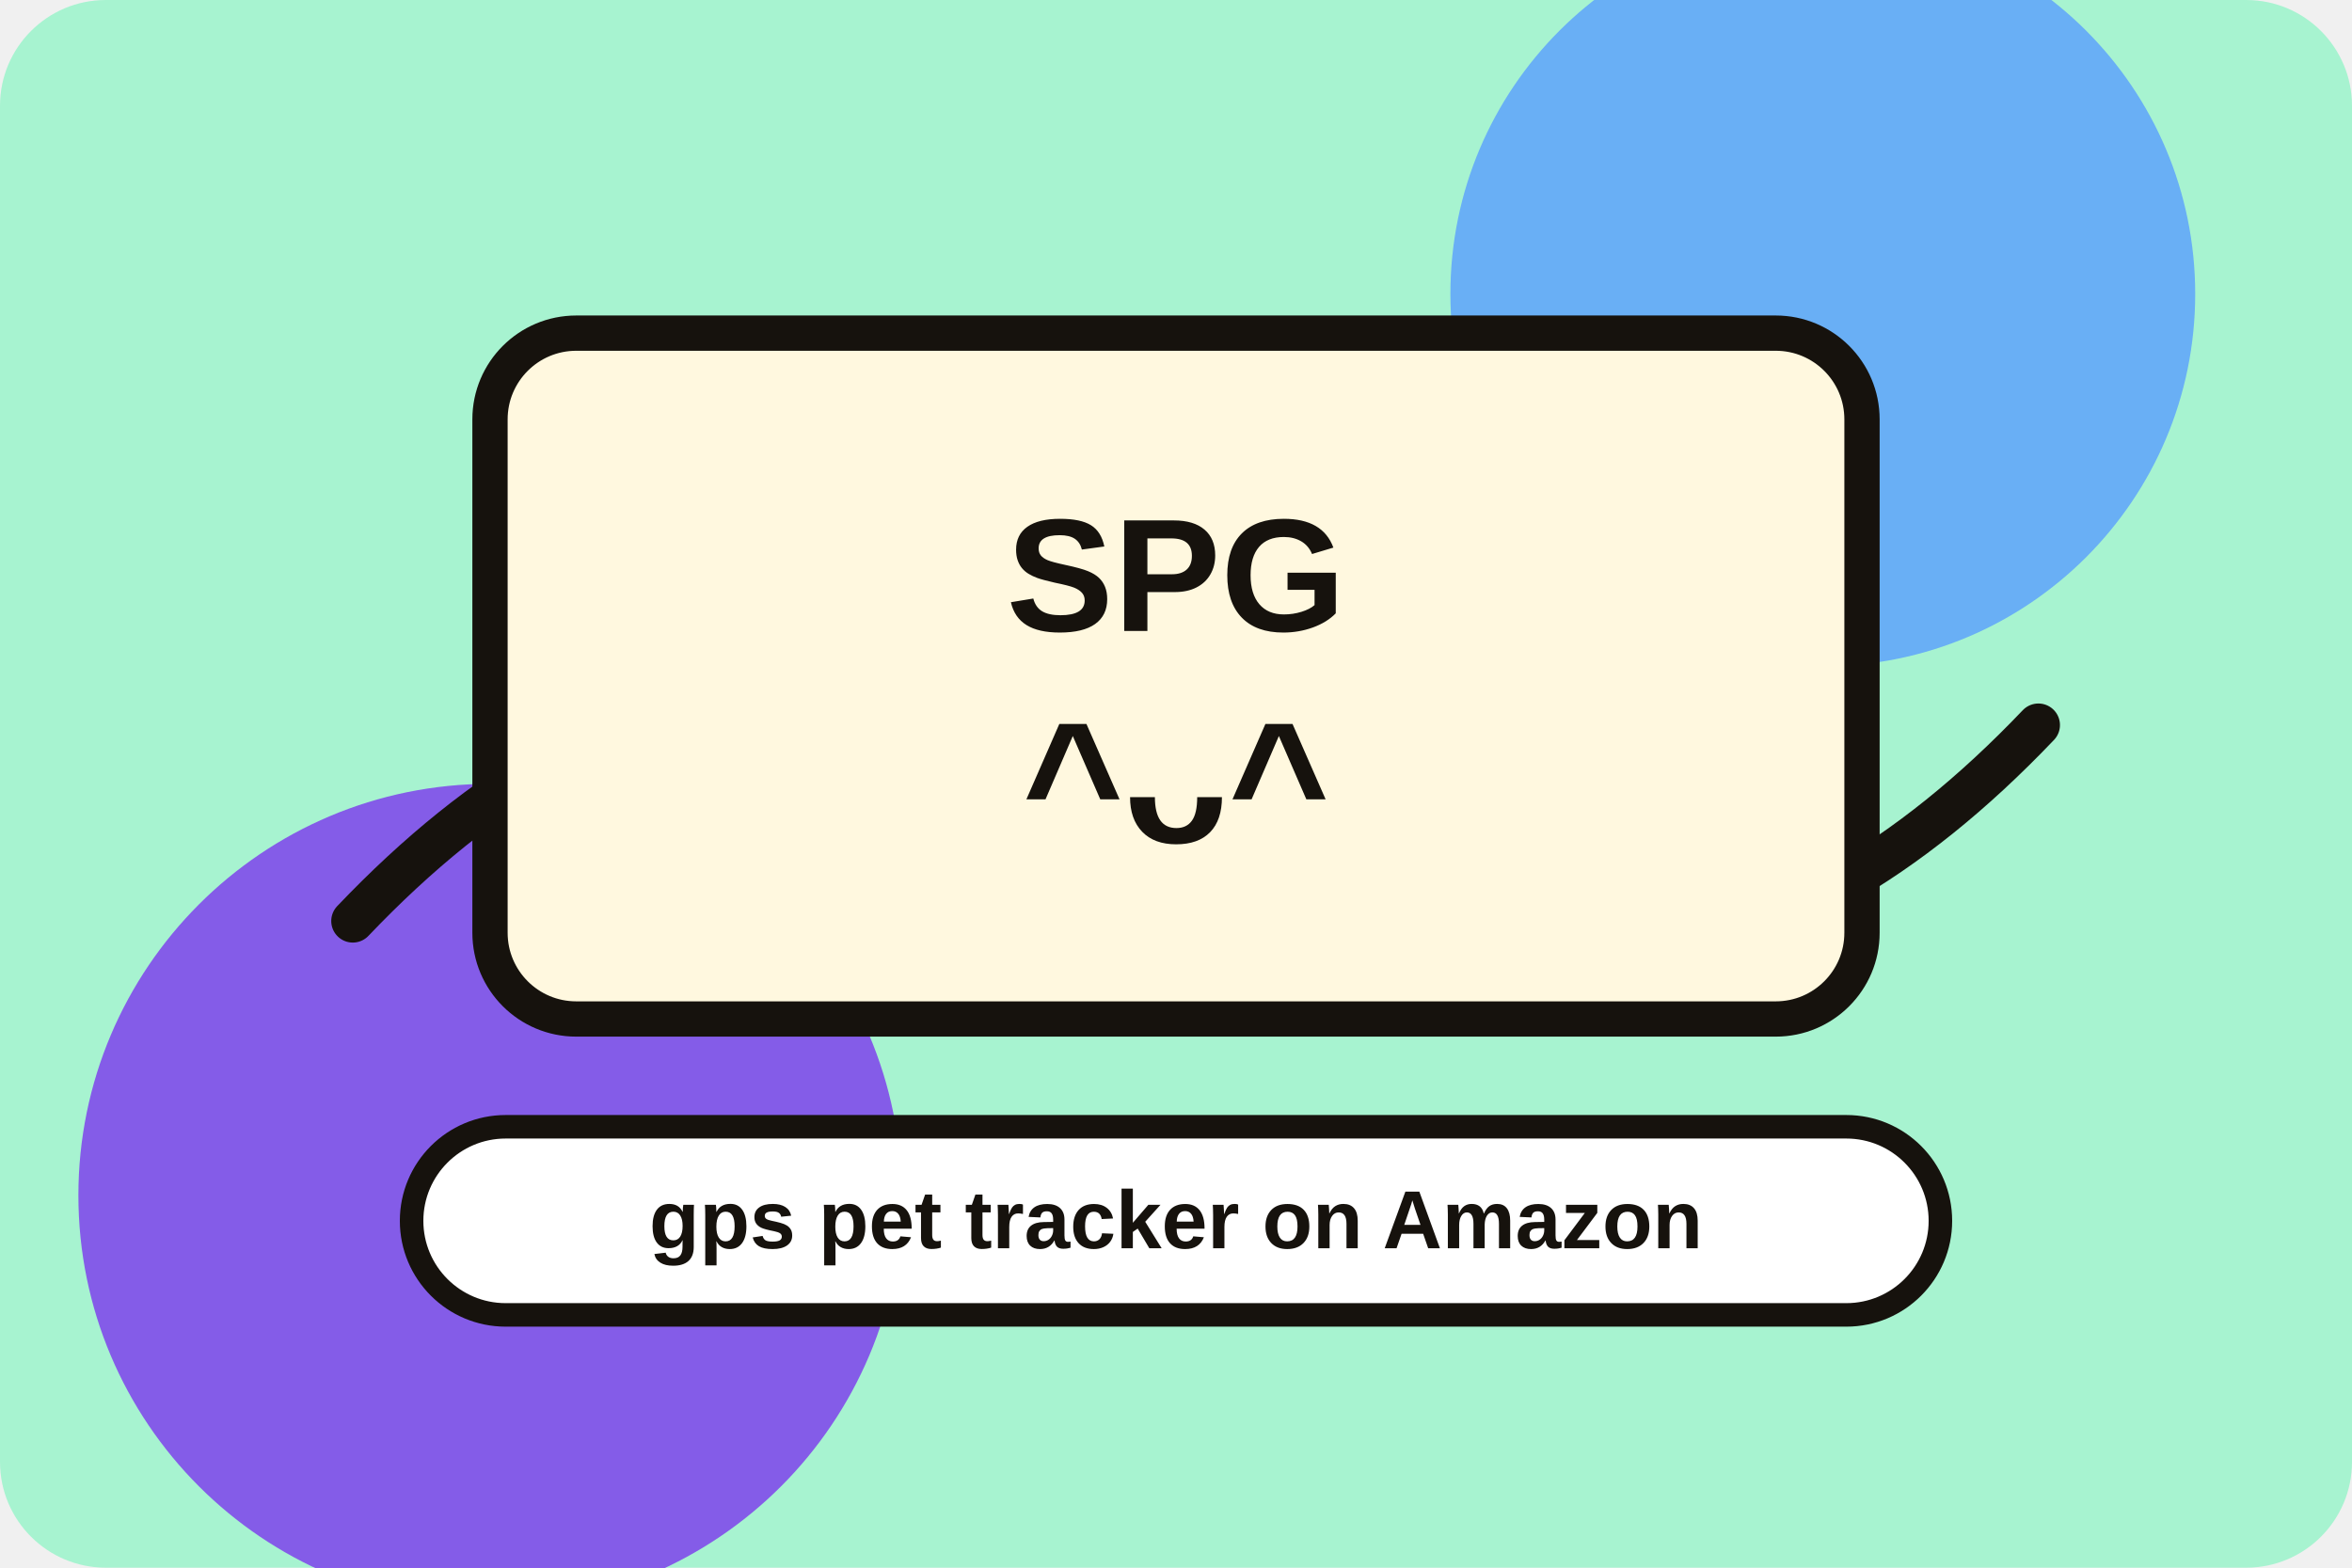
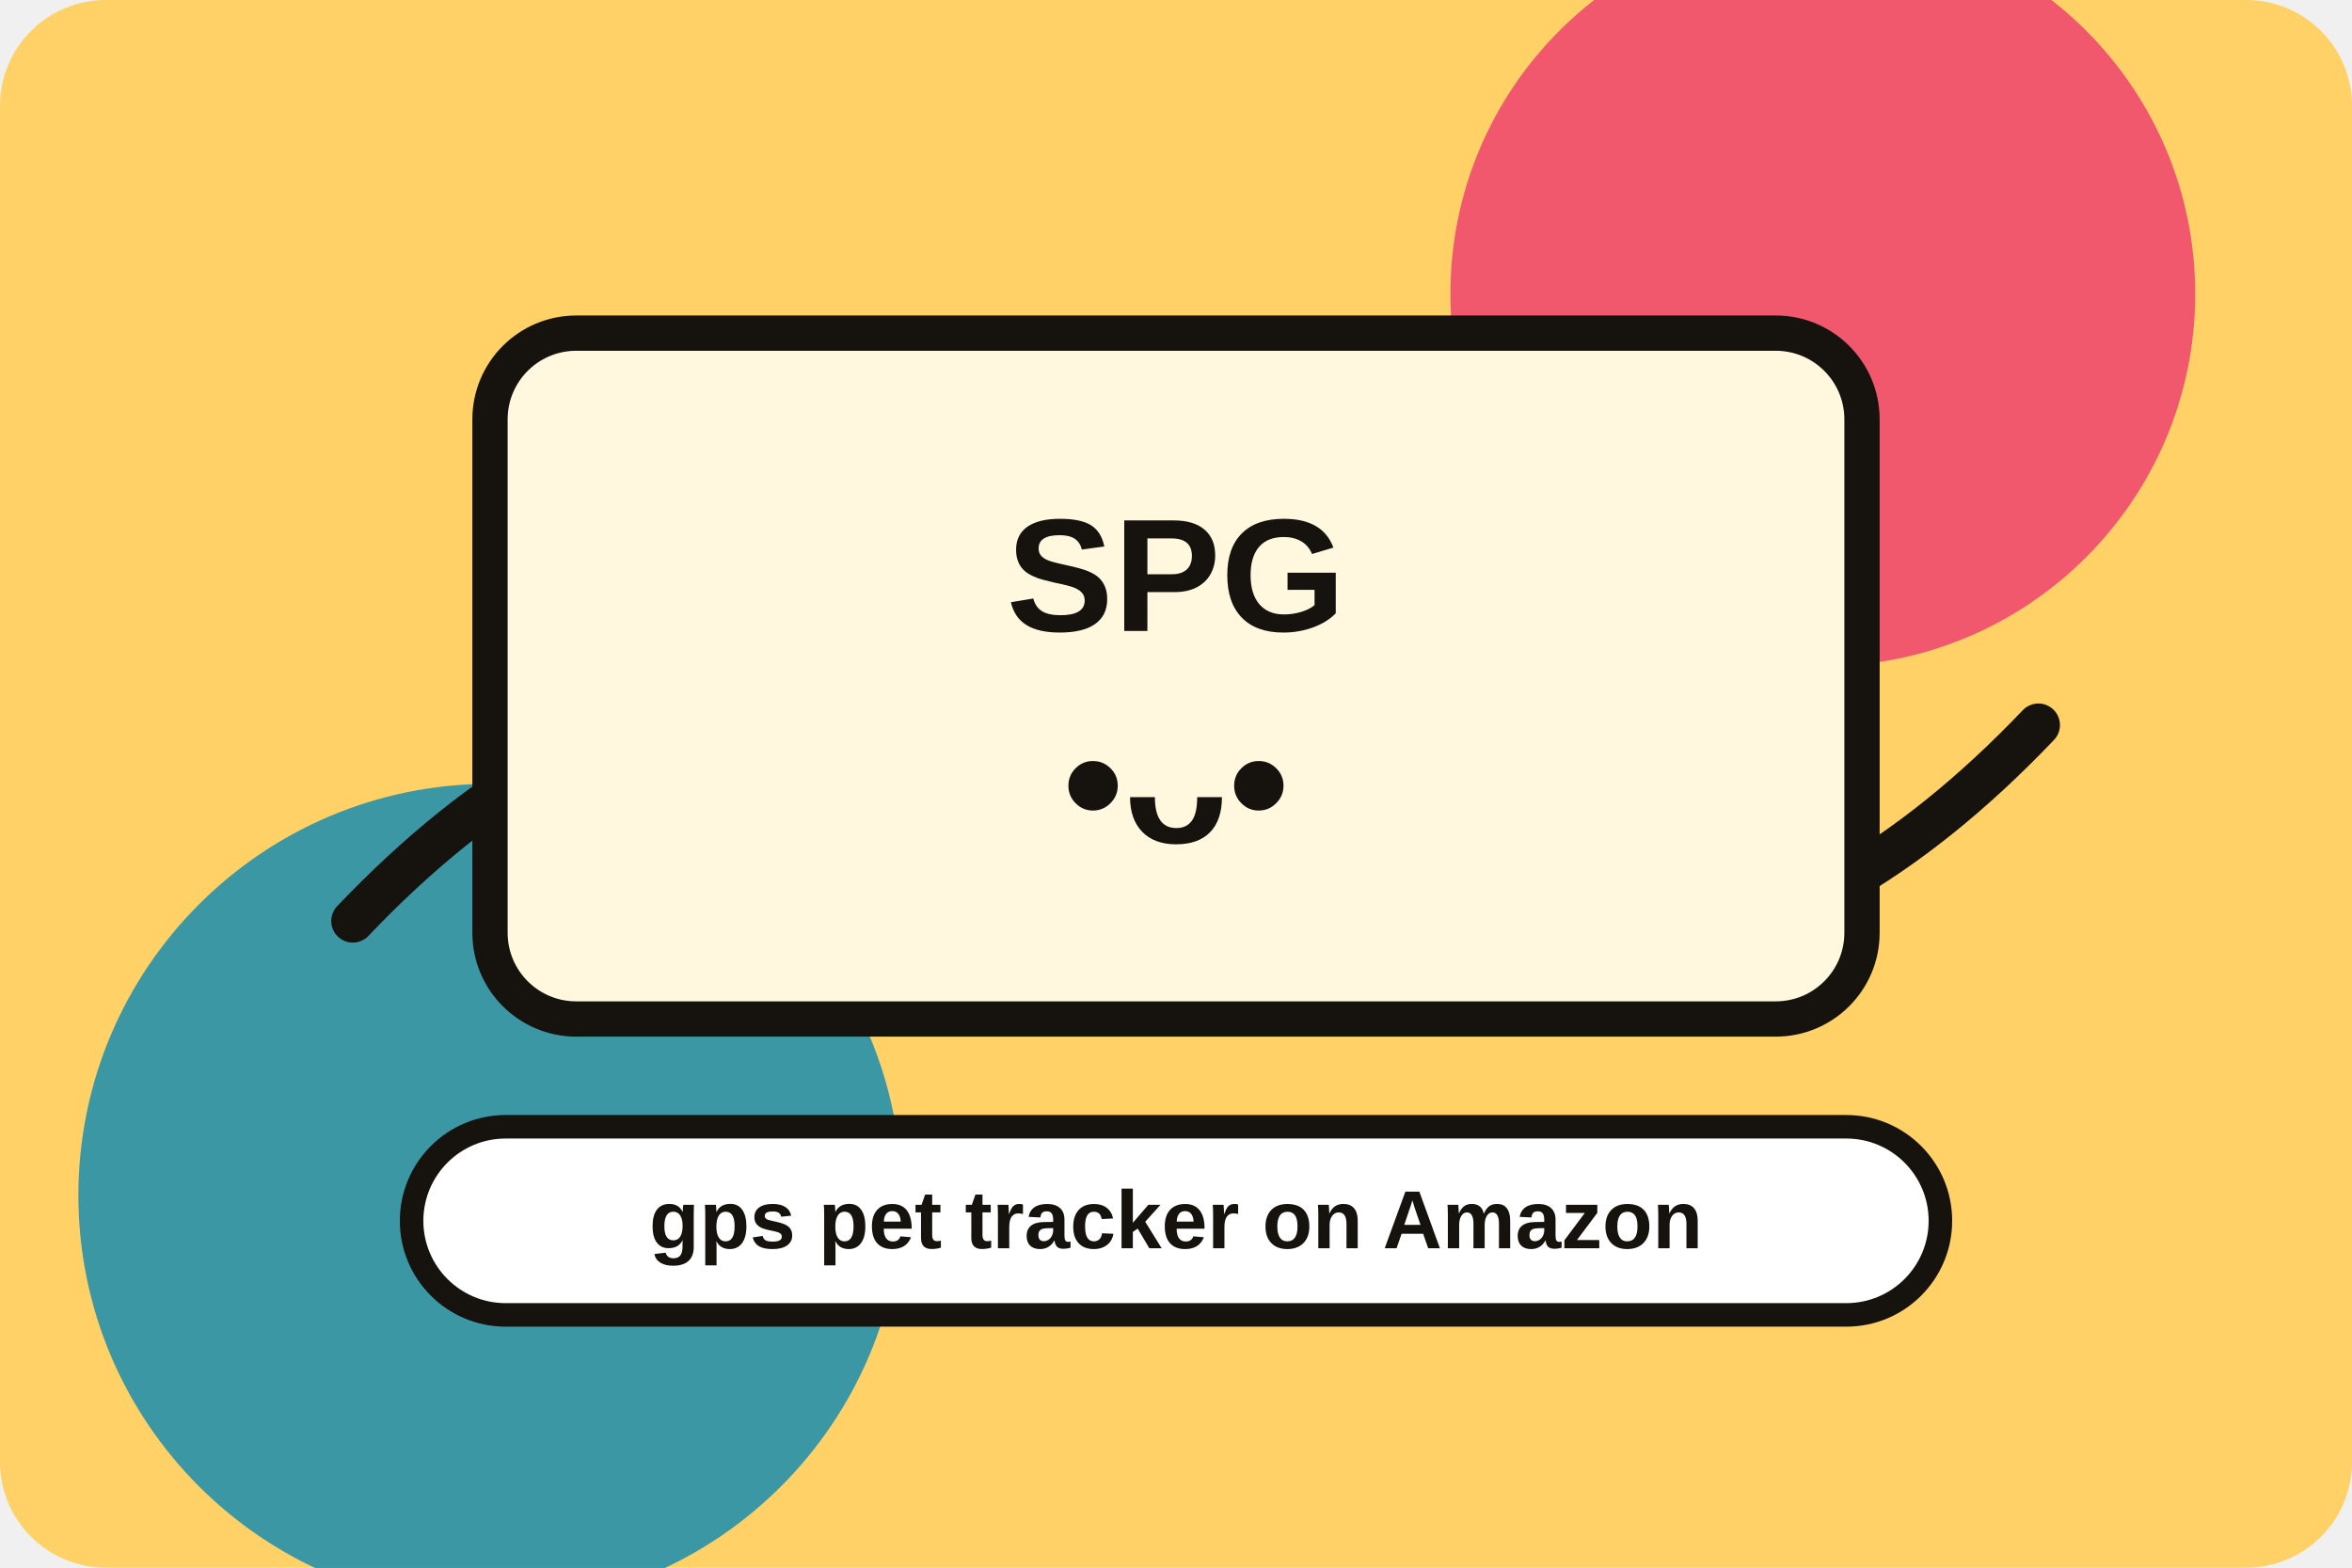
<svg xmlns="http://www.w3.org/2000/svg" viewBox="0 0 1200 800" role="img" aria-label="Original StuffPrettyGood cartoon image for gps pet tracker on Amazon">
-   <rect width="1200" height="800" rx="54" fill="#a7f3d0" />
-   <circle cx="930" cy="150" r="190" fill="#60a5fa" opacity=".88" />
-   <circle cx="250" cy="610" r="210" fill="#7c3aed" opacity=".82" />
+   <rect width="1200" height="800" rx="54" fill="#ffd166" />
+   <circle cx="930" cy="150" r="190" fill="#ef476f" opacity=".88" />
+   <circle cx="250" cy="610" r="210" fill="#118ab2" opacity=".82" />
  <path d="M180 470 Q380 260 610 420 T1040 370" fill="none" stroke="#16120d" stroke-width="22" stroke-linecap="round" />
  <rect x="250" y="170" width="700" height="350" rx="44" fill="#fff8df" stroke="#16120d" stroke-width="18" />
  <text x="600" y="322" text-anchor="middle" font-size="82" font-family="Arial, sans-serif" font-weight="900" fill="#16120d">SPG</text>
-   <text x="600" y="430" text-anchor="middle" font-size="88" font-family="Arial, sans-serif" font-weight="900" fill="#16120d">^ᴗ^</text>
+   <text x="600" y="430" text-anchor="middle" font-size="88" font-family="Arial, sans-serif" font-weight="900" fill="#16120d">•ᴗ•</text>
  <rect x="210" y="575" width="780" height="96" rx="48" fill="#ffffff" stroke="#16120d" stroke-width="12" />
  <text x="600" y="637" text-anchor="middle" font-size="42" font-family="Arial, sans-serif" font-weight="900" fill="#16120d">gps pet tracker on Amazon</text>
</svg>
